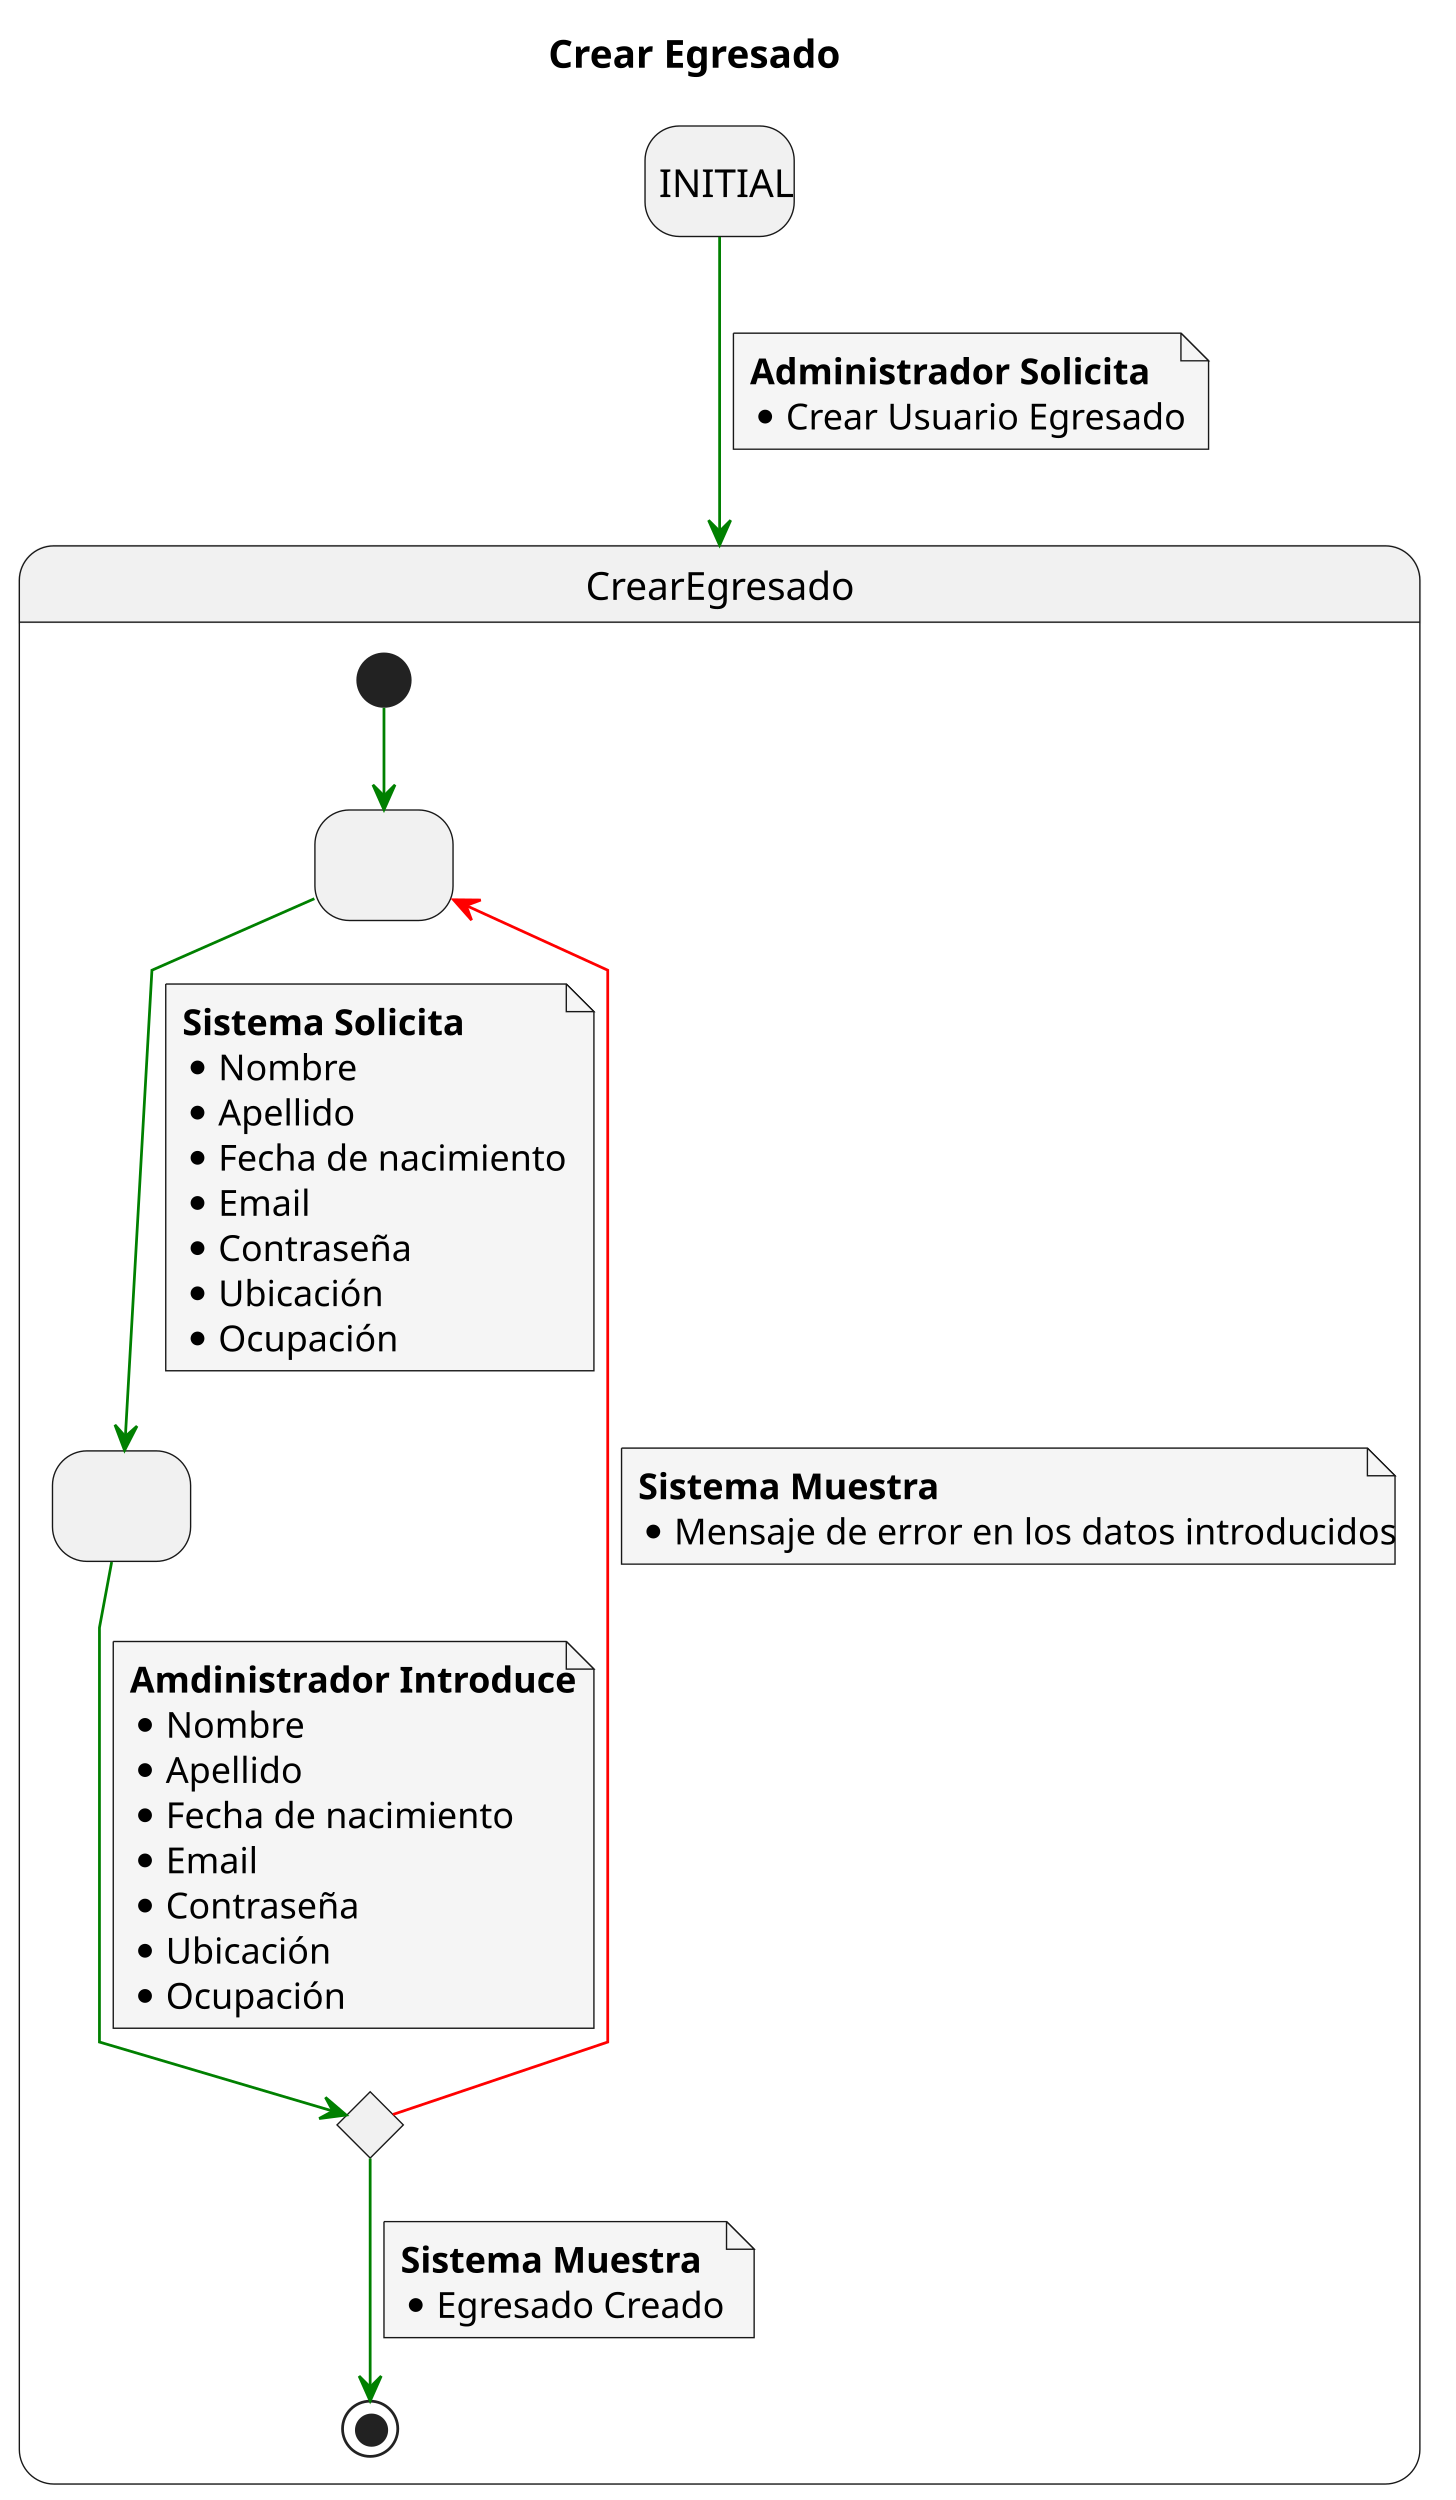
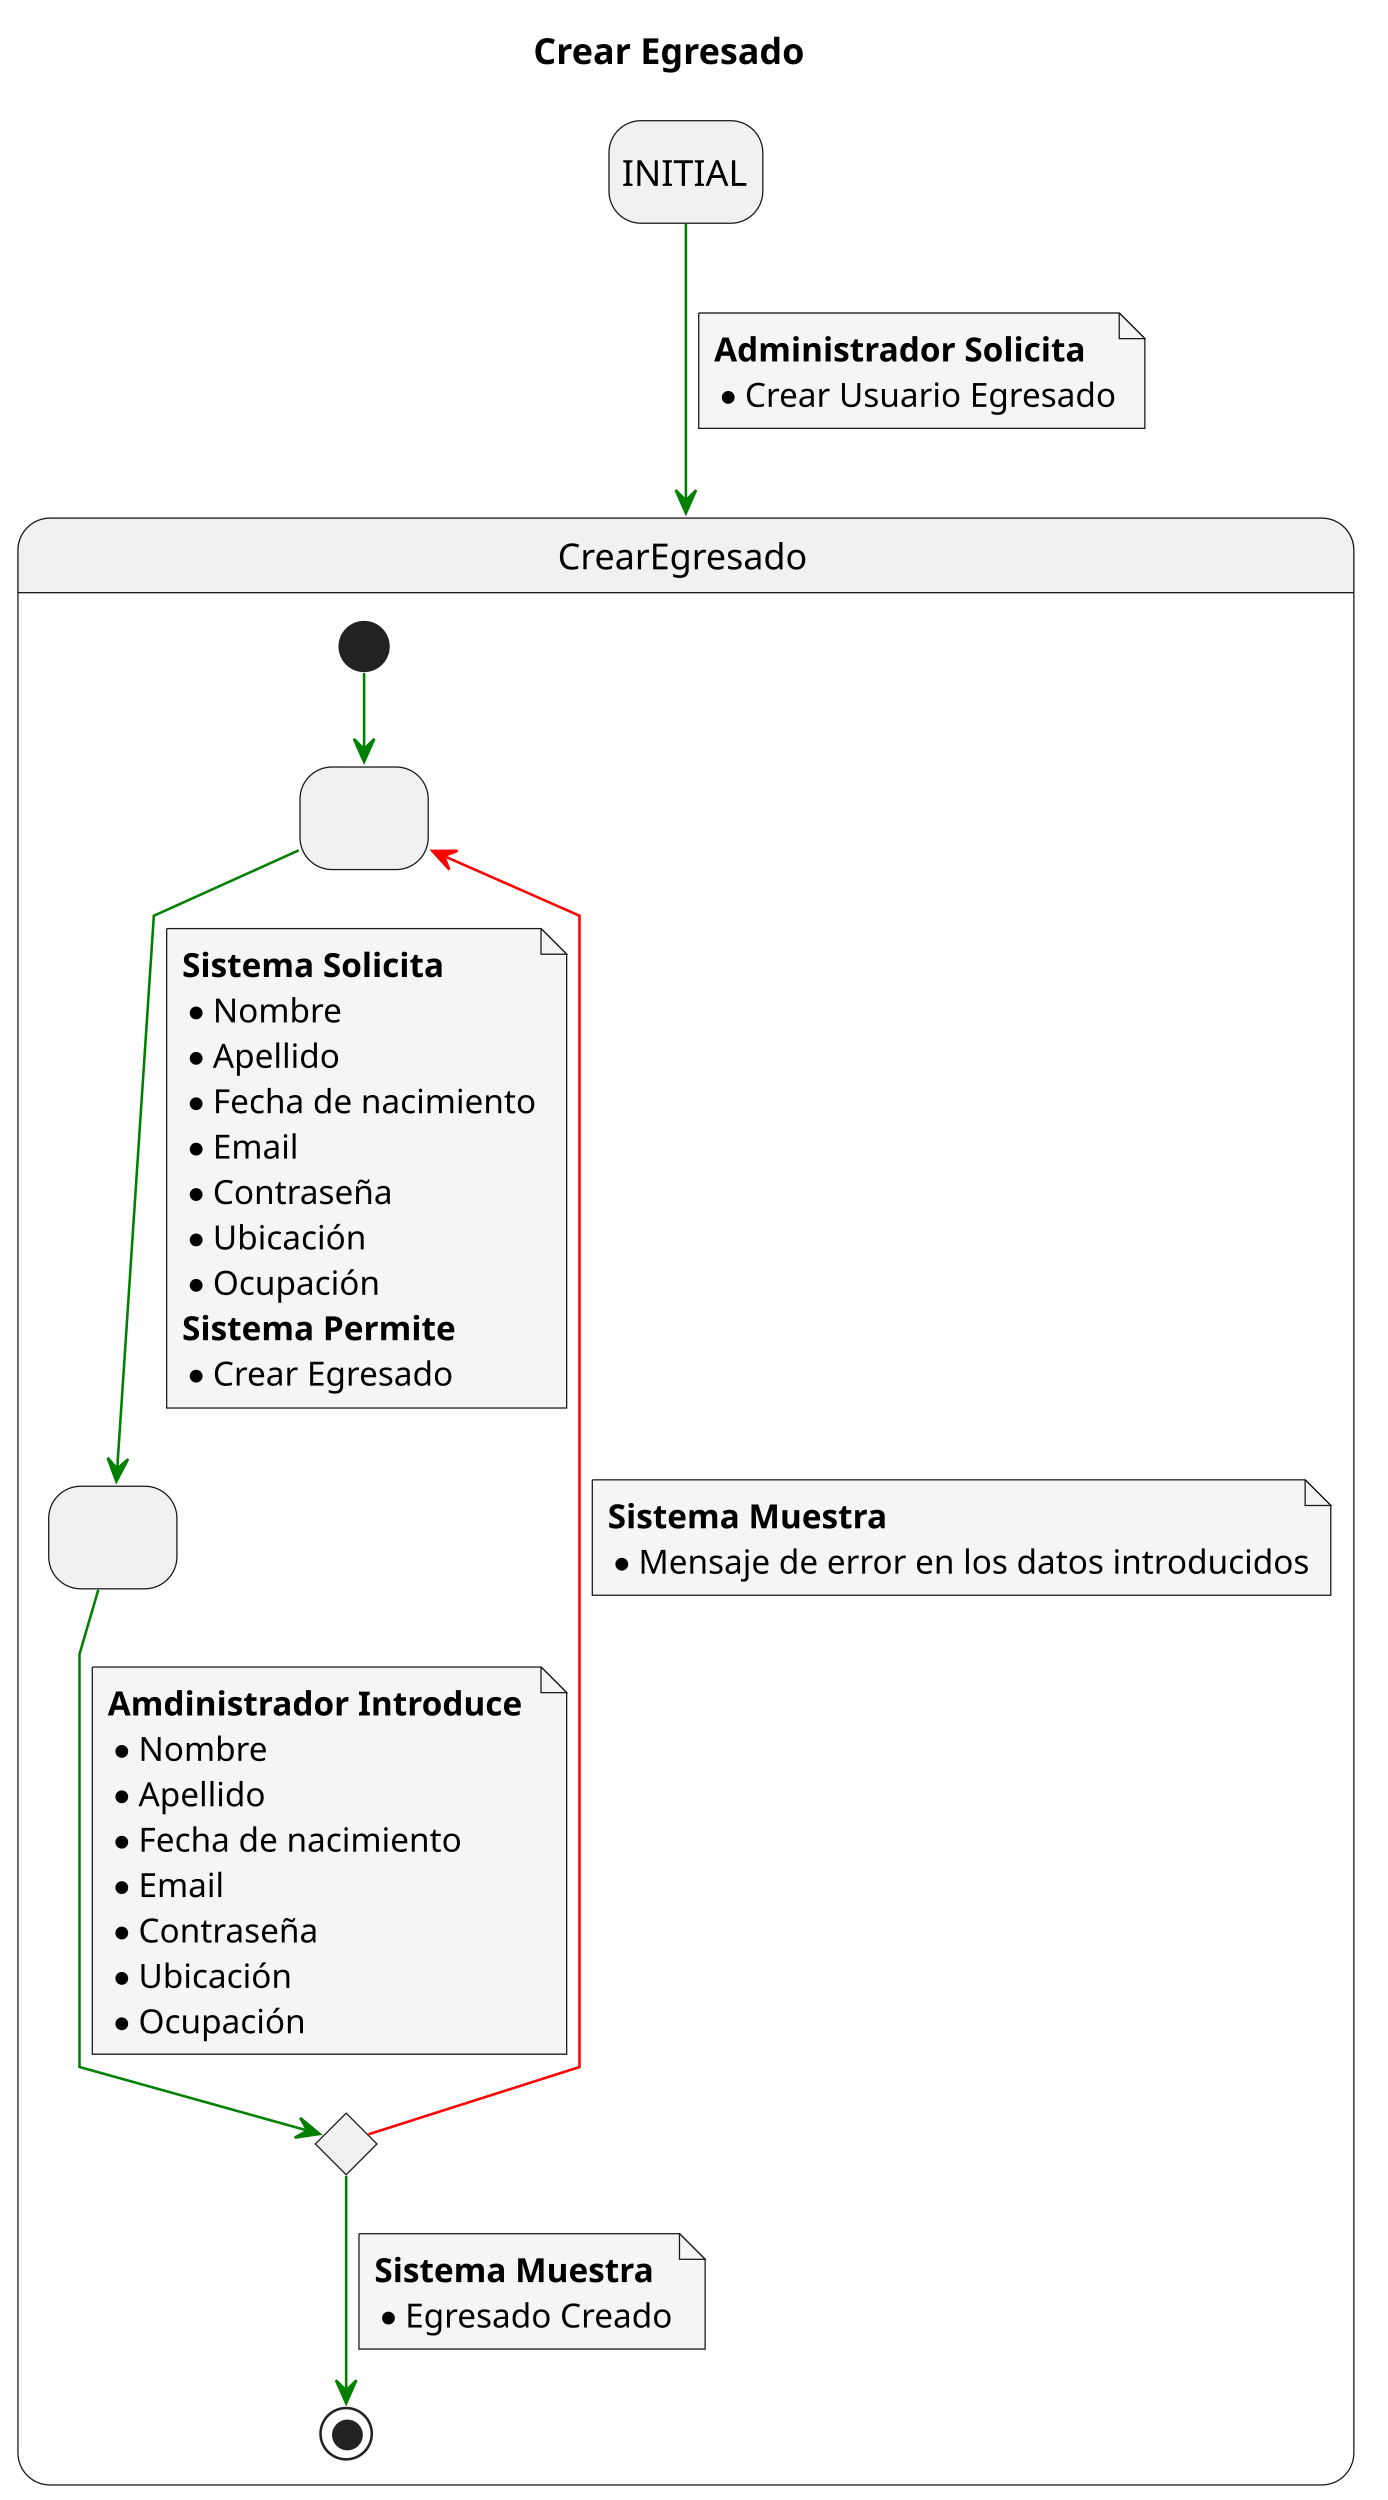
- <svg xmlns="http://www.w3.org/2000/svg" contentStyleType="text/css" height="905px" preserveAspectRatio="none" style="width:527px;height:905px;background:#FFFFFF;" version="1.1" viewBox="0 0 527 905" width="527px" zoomAndPan="magnify">
+ <svg xmlns="http://www.w3.org/2000/svg" contentStyleType="text/css" height="975px" preserveAspectRatio="none" style="width:541px;height:975px;background:#FFFFFF;" version="1.1" viewBox="0 0 541 975" width="541px" zoomAndPan="magnify">
  <defs />
  <g>
-     <rect fill="none" height="27.609" id="_title" style="stroke:none;stroke-width:1.0;" width="120" x="193.5" y="5" />
-     <text fill="#000000" font-family="sans-serif" font-size="14" font-weight="bold" lengthAdjust="spacing" textLength="110" x="198.5" y="24.533">Crear Egresado</text>
-     <rect fill="#F1F1F1" height="40" rx="12.5" ry="12.5" style="stroke:#181818;stroke-width:0.5;" width="54" x="233.5" y="45.609" />
-     <text fill="#000000" font-family="sans-serif" font-size="14" lengthAdjust="spacing" textLength="44" x="238.5" y="71.338">INITIAL</text>
-     <path d="M19.5,197.609 L501.5,197.609 A12.5,12.5 0 0 1 514,210.109 L514,225.219 L7,225.219 L7,210.109 A12.5,12.5 0 0 1 19.5,197.609 " fill="#F1F1F1" style="stroke:#F1F1F1;stroke-width:1.0;" />
-     <rect fill="none" height="701.609" rx="12.5" ry="12.5" style="stroke:#181818;stroke-width:0.5;" width="507" x="7" y="197.609" />
-     <line style="stroke:#181818;stroke-width:0.5;" x1="7" x2="514" y1="225.219" y2="225.219" />
-     <text fill="#000000" font-family="sans-serif" font-size="14" lengthAdjust="spacing" textLength="97" x="212" y="217.143">CrearEgresado</text>
-     <rect fill="#F1F1F1" height="40" rx="12.5" ry="12.5" style="stroke:#181818;stroke-width:0.5;" width="50" x="114" y="293.219" />
-     <text fill="#000000" font-family="sans-serif" font-size="14" lengthAdjust="spacing" textLength="4" x="137" y="318.947"> </text>
-     <rect fill="#F1F1F1" height="40" rx="12.5" ry="12.5" style="stroke:#181818;stroke-width:0.5;" width="50" x="19" y="525.219" />
-     <text fill="#000000" font-family="sans-serif" font-size="14" lengthAdjust="spacing" textLength="4" x="42" y="550.947"> </text>
+     <rect fill="none" height="29.068" id="_title" style="stroke:none;stroke-width:1.0;" width="115" x="203" y="5" />
+     <text fill="#000000" font-family="sans-serif" font-size="14" font-weight="bold" lengthAdjust="spacing" textLength="105" x="208" y="24.966">Crear Egresado</text>
+     <rect fill="#F1F1F1" height="40" rx="12.5" ry="12.5" style="stroke:#181818;stroke-width:0.5;" width="60" x="237.5" y="47.068" />
+     <text fill="#000000" font-family="sans-serif" font-size="14" lengthAdjust="spacing" textLength="50" x="242.5" y="72.5">INITIAL</text>
+     <path d="M19.5,202.068 L515.5,202.068 A12.5,12.5 0 0 1 528,214.568 L528,231.136 L7,231.136 L7,214.568 A12.5,12.5 0 0 1 19.5,202.068 " fill="#F1F1F1" style="stroke:#F1F1F1;stroke-width:1.0;" />
+     <rect fill="none" height="767.068" rx="12.5" ry="12.5" style="stroke:#181818;stroke-width:0.5;" width="521" x="7" y="202.068" />
+     <line style="stroke:#181818;stroke-width:0.5;" x1="7" x2="528" y1="231.136" y2="231.136" />
+     <text fill="#000000" font-family="sans-serif" font-size="14" lengthAdjust="spacing" textLength="100" x="217.5" y="222.034">CrearEgresado</text>
+     <rect fill="#F1F1F1" height="40" rx="12.5" ry="12.5" style="stroke:#181818;stroke-width:0.5;" width="50" x="117" y="299.136" />
+     <text fill="#000000" font-family="sans-serif" font-size="14" lengthAdjust="spacing" textLength="4" x="140" y="324.568"> </text>
+     <rect fill="#F1F1F1" height="40" rx="12.5" ry="12.5" style="stroke:#181818;stroke-width:0.5;" width="50" x="19" y="579.636" />
+     <text fill="#000000" font-family="sans-serif" font-size="14" lengthAdjust="spacing" textLength="4" x="42" y="605.068"> </text>
    <g id="elem_4">
-       <polygon fill="#F1F1F1" points="134,757.219,146,769.219,134,781.219,122,769.219,134,757.219" style="stroke:#181818;stroke-width:0.5;" />
+       <polygon fill="#F1F1F1" points="135,824.136,147,836.136,135,848.136,123,836.136,135,824.136" style="stroke:#181818;stroke-width:0.5;" />
    </g>
-     <ellipse cx="139" cy="246.219" fill="#222222" rx="10" ry="10" style="stroke:none;stroke-width:1.0;" />
-     <ellipse cx="134" cy="879.219" fill="none" rx="10" ry="10" style="stroke:#222222;stroke-width:1.0;" />
-     <ellipse cx="134.5" cy="879.719" fill="#222222" rx="6" ry="6" style="stroke:none;stroke-width:1.0;" />
+     <ellipse cx="142" cy="252.136" fill="#222222" rx="10" ry="10" style="stroke:none;stroke-width:1.0;" />
+     <ellipse cx="135" cy="949.136" fill="none" rx="10" ry="10" style="stroke:#222222;stroke-width:1.0;" />
+     <ellipse cx="135.5" cy="949.636" fill="#222222" rx="6" ry="6" style="stroke:none;stroke-width:1.0;" />
    <g id="link_*start*CrearEgresado_2">
-       <path d="M139,256.259 C139,264.409 139,276.779 139,287.819 " fill="none" id="*start*CrearEgresado-to-2" style="stroke:#008000;stroke-width:1.0;" />
-       <polygon fill="#008000" points="139,293.109,143,284.109,139,288.109,135,284.109,139,293.109" style="stroke:#008000;stroke-width:1.0;" />
+       <path d="M142,262.446 C142,270.236 142,281.736 142,292.266 " fill="none" id="*start*CrearEgresado-to-2" style="stroke:#008000;stroke-width:1.0;" />
+       <polygon fill="#008000" points="142,297.146,146,288.146,142,292.146,138,288.146,142,297.146" style="stroke:#008000;stroke-width:1.0;" />
    </g>
    <g id="link_2_3">
-       <path d="M113.8,325.319 C89.05,336.219 55,351.219 55,351.219 C55,351.219 48.34,468.029 45.39,519.899 " fill="none" id="2-to-3" style="stroke:#008000;stroke-width:1.0;" />
-       <polygon fill="#008000" points="45.09,525.009,49.597,516.252,45.375,520.017,41.61,515.795,45.09,525.009" style="stroke:#008000;stroke-width:1.0;" />
-       <path d="M60,356.219 L60,496.219 L215,496.219 L215,366.219 L205,356.219 L60,356.219 " fill="#F5F5F5" style="stroke:#181818;stroke-width:0.5;" />
-       <path d="M205,356.219 L205,366.219 L215,366.219 L205,356.219 " fill="#F5F5F5" style="stroke:#181818;stroke-width:0.5;" />
-       <text fill="#000000" font-family="sans-serif" font-size="13" font-weight="bold" lengthAdjust="spacing" textLength="103" x="66" y="374.714">Sistema Solicita</text>
-       <ellipse cx="71.5" cy="386.422" fill="#000000" rx="2.5" ry="2.5" style="stroke:#000000;stroke-width:0.0;" />
-       <text fill="#000000" font-family="sans-serif" font-size="13" lengthAdjust="spacing" textLength="45" x="79" y="391.065">Nombre</text>
-       <ellipse cx="71.5" cy="402.773" fill="#000000" rx="2.5" ry="2.5" style="stroke:#000000;stroke-width:0.0;" />
-       <text fill="#000000" font-family="sans-serif" font-size="13" lengthAdjust="spacing" textLength="46" x="79" y="407.417">Apellido</text>
-       <ellipse cx="71.5" cy="419.125" fill="#000000" rx="2.5" ry="2.5" style="stroke:#000000;stroke-width:0.0;" />
-       <text fill="#000000" font-family="sans-serif" font-size="13" lengthAdjust="spacing" textLength="121" x="79" y="423.769">Fecha de nacimiento</text>
-       <ellipse cx="71.5" cy="435.477" fill="#000000" rx="2.5" ry="2.5" style="stroke:#000000;stroke-width:0.0;" />
-       <text fill="#000000" font-family="sans-serif" font-size="13" lengthAdjust="spacing" textLength="33" x="79" y="440.12">Email</text>
-       <ellipse cx="71.5" cy="451.828" fill="#000000" rx="2.5" ry="2.5" style="stroke:#000000;stroke-width:0.0;" />
-       <text fill="#000000" font-family="sans-serif" font-size="13" lengthAdjust="spacing" textLength="66" x="79" y="456.472">Contraseña</text>
-       <ellipse cx="71.5" cy="468.18" fill="#000000" rx="2.5" ry="2.5" style="stroke:#000000;stroke-width:0.0;" />
-       <text fill="#000000" font-family="sans-serif" font-size="13" lengthAdjust="spacing" textLength="57" x="79" y="472.823">Ubicación</text>
-       <ellipse cx="71.5" cy="484.531" fill="#000000" rx="2.5" ry="2.5" style="stroke:#000000;stroke-width:0.0;" />
-       <text fill="#000000" font-family="sans-serif" font-size="13" lengthAdjust="spacing" textLength="62" x="79" y="489.175">Ocupación</text>
+       <path d="M116.5,331.636 C92.43,342.506 60,357.136 60,357.136 C60,357.136 49.83,510.586 45.71,572.846 " fill="none" id="2-to-3" style="stroke:#008000;stroke-width:1.0;" />
+       <polygon fill="#008000" points="45.38,577.776,49.963,569.058,45.709,572.787,41.98,568.532,45.38,577.776" style="stroke:#008000;stroke-width:1.0;" />
+       <path d="M65,362.136 L65,549.136 L221,549.136 L221,372.136 L211,362.136 L65,362.136 " fill="#F5F5F5" style="stroke:#181818;stroke-width:0.5;" />
+       <path d="M211,362.136 L211,372.136 L221,372.136 L211,362.136 " fill="#F5F5F5" style="stroke:#181818;stroke-width:0.5;" />
+       <text fill="#000000" font-family="sans-serif" font-size="13" font-weight="bold" lengthAdjust="spacing" textLength="103" x="71" y="381.033">Sistema Solicita</text>
+       <ellipse cx="76.5" cy="395.048" fill="#000000" rx="2.5" ry="2.5" style="stroke:#000000;stroke-width:0.0;" />
+       <text fill="#000000" font-family="sans-serif" font-size="13" lengthAdjust="spacing" textLength="50" x="83" y="398.739">Nombre</text>
+       <ellipse cx="76.5" cy="412.754" fill="#000000" rx="2.5" ry="2.5" style="stroke:#000000;stroke-width:0.0;" />
+       <text fill="#000000" font-family="sans-serif" font-size="13" lengthAdjust="spacing" textLength="48" x="83" y="416.445">Apellido</text>
+       <ellipse cx="76.5" cy="430.46" fill="#000000" rx="2.5" ry="2.5" style="stroke:#000000;stroke-width:0.0;" />
+       <text fill="#000000" font-family="sans-serif" font-size="13" lengthAdjust="spacing" textLength="123" x="83" y="434.151">Fecha de nacimiento</text>
+       <ellipse cx="76.5" cy="448.166" fill="#000000" rx="2.5" ry="2.5" style="stroke:#000000;stroke-width:0.0;" />
+       <text fill="#000000" font-family="sans-serif" font-size="13" lengthAdjust="spacing" textLength="32" x="83" y="451.857">Email</text>
+       <ellipse cx="76.5" cy="465.872" fill="#000000" rx="2.5" ry="2.5" style="stroke:#000000;stroke-width:0.0;" />
+       <text fill="#000000" font-family="sans-serif" font-size="13" lengthAdjust="spacing" textLength="69" x="83" y="469.563">Contraseña</text>
+       <ellipse cx="76.5" cy="483.578" fill="#000000" rx="2.5" ry="2.5" style="stroke:#000000;stroke-width:0.0;" />
+       <text fill="#000000" font-family="sans-serif" font-size="13" lengthAdjust="spacing" textLength="59" x="83" y="487.269">Ubicación</text>
+       <ellipse cx="76.5" cy="501.284" fill="#000000" rx="2.5" ry="2.5" style="stroke:#000000;stroke-width:0.0;" />
+       <text fill="#000000" font-family="sans-serif" font-size="13" lengthAdjust="spacing" textLength="64" x="83" y="504.975">Ocupación</text>
+       <text fill="#000000" font-family="sans-serif" font-size="13" font-weight="bold" lengthAdjust="spacing" textLength="108" x="71" y="522.681">Sistema Permite</text>
+       <ellipse cx="76.5" cy="536.696" fill="#000000" rx="2.5" ry="2.5" style="stroke:#000000;stroke-width:0.0;" />
+       <text fill="#000000" font-family="sans-serif" font-size="13" lengthAdjust="spacing" textLength="91" x="83" y="540.387">Crear Egresado</text>
    </g>
    <g id="link_3_4">
-       <path d="M40.42,565.459 C38.29,576.909 36,589.219 36,589.219 C36,589.219 36,739.219 36,739.219 C36,739.219 93.41,756.209 120.35,764.179 " fill="none" id="3-to-4" style="stroke:#008000;stroke-width:1.0;" />
-       <polygon fill="#008000" points="125.3,765.649,117.815,759.248,120.508,764.222,115.533,766.915,125.3,765.649" style="stroke:#008000;stroke-width:1.0;" />
-       <path d="M41,594.219 L41,734.219 L215,734.219 L215,604.219 L205,594.219 L41,594.219 " fill="#F5F5F5" style="stroke:#181818;stroke-width:0.5;" />
-       <path d="M205,594.219 L205,604.219 L215,604.219 L205,594.219 " fill="#F5F5F5" style="stroke:#181818;stroke-width:0.5;" />
-       <text fill="#000000" font-family="sans-serif" font-size="13" font-weight="bold" lengthAdjust="spacing" textLength="153" x="47" y="612.714">Amdinistrador Introduce</text>
-       <ellipse cx="52.5" cy="624.422" fill="#000000" rx="2.5" ry="2.5" style="stroke:#000000;stroke-width:0.0;" />
-       <text fill="#000000" font-family="sans-serif" font-size="13" lengthAdjust="spacing" textLength="45" x="60" y="629.065">Nombre</text>
-       <ellipse cx="52.5" cy="640.773" fill="#000000" rx="2.5" ry="2.5" style="stroke:#000000;stroke-width:0.0;" />
-       <text fill="#000000" font-family="sans-serif" font-size="13" lengthAdjust="spacing" textLength="46" x="60" y="645.417">Apellido</text>
-       <ellipse cx="52.5" cy="657.125" fill="#000000" rx="2.5" ry="2.5" style="stroke:#000000;stroke-width:0.0;" />
-       <text fill="#000000" font-family="sans-serif" font-size="13" lengthAdjust="spacing" textLength="121" x="60" y="661.769">Fecha de nacimiento</text>
-       <ellipse cx="52.5" cy="673.477" fill="#000000" rx="2.5" ry="2.5" style="stroke:#000000;stroke-width:0.0;" />
-       <text fill="#000000" font-family="sans-serif" font-size="13" lengthAdjust="spacing" textLength="33" x="60" y="678.12">Email</text>
-       <ellipse cx="52.5" cy="689.828" fill="#000000" rx="2.5" ry="2.5" style="stroke:#000000;stroke-width:0.0;" />
-       <text fill="#000000" font-family="sans-serif" font-size="13" lengthAdjust="spacing" textLength="66" x="60" y="694.472">Contraseña</text>
-       <ellipse cx="52.5" cy="706.18" fill="#000000" rx="2.5" ry="2.5" style="stroke:#000000;stroke-width:0.0;" />
-       <text fill="#000000" font-family="sans-serif" font-size="13" lengthAdjust="spacing" textLength="57" x="60" y="710.823">Ubicación</text>
-       <ellipse cx="52.5" cy="722.531" fill="#000000" rx="2.5" ry="2.5" style="stroke:#000000;stroke-width:0.0;" />
-       <text fill="#000000" font-family="sans-serif" font-size="13" lengthAdjust="spacing" textLength="62" x="60" y="727.175">Ocupación</text>
+       <path d="M38.34,620.026 C34.83,632.016 31,645.136 31,645.136 C31,645.136 31,806.136 31,806.136 C31,806.136 91.49,823.006 120.2,831.006 " fill="none" id="3-to-4" style="stroke:#008000;stroke-width:1.0;" />
+       <polygon fill="#008000" points="124.68,832.256,117.086,825.985,119.864,830.913,114.936,833.691,124.68,832.256" style="stroke:#008000;stroke-width:1.0;" />
+       <path d="M36,650.136 L36,801.136 L221,801.136 L221,660.136 L211,650.136 L36,650.136 " fill="#F5F5F5" style="stroke:#181818;stroke-width:0.5;" />
+       <path d="M211,650.136 L211,660.136 L221,660.136 L211,650.136 " fill="#F5F5F5" style="stroke:#181818;stroke-width:0.5;" />
+       <text fill="#000000" font-family="sans-serif" font-size="13" font-weight="bold" lengthAdjust="spacing" textLength="164" x="42" y="669.033">Amdinistrador Introduce</text>
+       <ellipse cx="47.5" cy="683.048" fill="#000000" rx="2.5" ry="2.5" style="stroke:#000000;stroke-width:0.0;" />
+       <text fill="#000000" font-family="sans-serif" font-size="13" lengthAdjust="spacing" textLength="50" x="54" y="686.739">Nombre</text>
+       <ellipse cx="47.5" cy="700.754" fill="#000000" rx="2.5" ry="2.5" style="stroke:#000000;stroke-width:0.0;" />
+       <text fill="#000000" font-family="sans-serif" font-size="13" lengthAdjust="spacing" textLength="48" x="54" y="704.445">Apellido</text>
+       <ellipse cx="47.5" cy="718.46" fill="#000000" rx="2.5" ry="2.5" style="stroke:#000000;stroke-width:0.0;" />
+       <text fill="#000000" font-family="sans-serif" font-size="13" lengthAdjust="spacing" textLength="123" x="54" y="722.151">Fecha de nacimiento</text>
+       <ellipse cx="47.5" cy="736.166" fill="#000000" rx="2.5" ry="2.5" style="stroke:#000000;stroke-width:0.0;" />
+       <text fill="#000000" font-family="sans-serif" font-size="13" lengthAdjust="spacing" textLength="32" x="54" y="739.857">Email</text>
+       <ellipse cx="47.5" cy="753.872" fill="#000000" rx="2.5" ry="2.5" style="stroke:#000000;stroke-width:0.0;" />
+       <text fill="#000000" font-family="sans-serif" font-size="13" lengthAdjust="spacing" textLength="69" x="54" y="757.563">Contraseña</text>
+       <ellipse cx="47.5" cy="771.578" fill="#000000" rx="2.5" ry="2.5" style="stroke:#000000;stroke-width:0.0;" />
+       <text fill="#000000" font-family="sans-serif" font-size="13" lengthAdjust="spacing" textLength="59" x="54" y="775.269">Ubicación</text>
+       <ellipse cx="47.5" cy="789.284" fill="#000000" rx="2.5" ry="2.5" style="stroke:#000000;stroke-width:0.0;" />
+       <text fill="#000000" font-family="sans-serif" font-size="13" lengthAdjust="spacing" textLength="64" x="54" y="792.975">Ocupación</text>
    </g>
    <g id="link_4_*end*CrearEgresado">
-       <path d="M134,781.369 C134,801.149 134,842.309 134,864.059 " fill="none" id="4-to-*end*CrearEgresado" style="stroke:#008000;stroke-width:1.0;" />
-       <polygon fill="#008000" points="134,869.139,138,860.139,134,864.139,130,860.139,134,869.139" style="stroke:#008000;stroke-width:1.0;" />
-       <path d="M139,804.219 L139,846.219 L273,846.219 L273,814.219 L263,804.219 L139,804.219 " fill="#F5F5F5" style="stroke:#181818;stroke-width:0.5;" />
-       <path d="M263,804.219 L263,814.219 L273,814.219 L263,804.219 " fill="#F5F5F5" style="stroke:#181818;stroke-width:0.5;" />
-       <text fill="#000000" font-family="sans-serif" font-size="13" font-weight="bold" lengthAdjust="spacing" textLength="105" x="145" y="822.714">Sistema Muestra</text>
-       <ellipse cx="150.5" cy="834.422" fill="#000000" rx="2.5" ry="2.5" style="stroke:#000000;stroke-width:0.0;" />
-       <text fill="#000000" font-family="sans-serif" font-size="13" lengthAdjust="spacing" textLength="100" x="158" y="839.065">Egresado Creado</text>
+       <path d="M135,848.596 C135,868.576 135,909.806 135,932.426 " fill="none" id="4-to-*end*CrearEgresado" style="stroke:#008000;stroke-width:1.0;" />
+       <polygon fill="#008000" points="135,937.296,139,928.296,135,932.296,131,928.296,135,937.296" style="stroke:#008000;stroke-width:1.0;" />
+       <path d="M140,871.136 L140,916.136 L275,916.136 L275,881.136 L265,871.136 L140,871.136 " fill="#F5F5F5" style="stroke:#181818;stroke-width:0.5;" />
+       <path d="M265,871.136 L265,881.136 L275,881.136 L265,871.136 " fill="#F5F5F5" style="stroke:#181818;stroke-width:0.5;" />
+       <text fill="#000000" font-family="sans-serif" font-size="13" font-weight="bold" lengthAdjust="spacing" textLength="110" x="146" y="890.033">Sistema Muestra</text>
+       <ellipse cx="151.5" cy="904.048" fill="#000000" rx="2.5" ry="2.5" style="stroke:#000000;stroke-width:0.0;" />
+       <text fill="#000000" font-family="sans-serif" font-size="13" lengthAdjust="spacing" textLength="102" x="158" y="907.739">Egresado Creado</text>
    </g>
    <g id="link_4_2">
-       <path d="M142.25,765.439 C163.77,758.179 220,739.219 220,739.219 C220,739.219 220,351.219 220,351.219 C220,351.219 192.08,338.459 169.02,327.929 " fill="none" id="4-to-2" style="stroke:#FF0000;stroke-width:1.0;" />
-       <polygon fill="#FF0000" points="164.18,325.719,170.709,333.092,168.729,327.793,174.028,325.813,164.18,325.719" style="stroke:#FF0000;stroke-width:1.0;" />
-       <path d="M225,524.219 L225,566.219 L505,566.219 L505,534.219 L495,524.219 L225,524.219 " fill="#F5F5F5" style="stroke:#181818;stroke-width:0.5;" />
-       <path d="M495,524.219 L495,534.219 L505,534.219 L495,524.219 " fill="#F5F5F5" style="stroke:#181818;stroke-width:0.5;" />
-       <text fill="#000000" font-family="sans-serif" font-size="13" font-weight="bold" lengthAdjust="spacing" textLength="105" x="231" y="542.714">Sistema Muestra</text>
-       <ellipse cx="236.5" cy="554.422" fill="#000000" rx="2.5" ry="2.5" style="stroke:#000000;stroke-width:0.0;" />
-       <text fill="#000000" font-family="sans-serif" font-size="13" lengthAdjust="spacing" textLength="246" x="244" y="559.065">Mensaje de error en los datos introducidos</text>
+       <path d="M143.73,832.356 C166.5,825.096 226,806.136 226,806.136 C226,806.136 226,357.136 226,357.136 C226,357.136 197.06,344.386 173.15,333.856 " fill="none" id="4-to-2" style="stroke:#FF0000;stroke-width:1.0;" />
+       <polygon fill="#FF0000" points="168.59,331.846,175.213,339.135,173.166,333.862,178.439,331.814,168.59,331.846" style="stroke:#FF0000;stroke-width:1.0;" />
+       <path d="M231,577.136 L231,622.136 L519,622.136 L519,587.136 L509,577.136 L231,577.136 " fill="#F5F5F5" style="stroke:#181818;stroke-width:0.5;" />
+       <path d="M509,577.136 L509,587.136 L519,587.136 L509,577.136 " fill="#F5F5F5" style="stroke:#181818;stroke-width:0.5;" />
+       <text fill="#000000" font-family="sans-serif" font-size="13" font-weight="bold" lengthAdjust="spacing" textLength="110" x="237" y="596.033">Sistema Muestra</text>
+       <ellipse cx="242.5" cy="610.048" fill="#000000" rx="2.5" ry="2.5" style="stroke:#000000;stroke-width:0.0;" />
+       <text fill="#000000" font-family="sans-serif" font-size="13" lengthAdjust="spacing" textLength="255" x="249" y="613.739">Mensaje de error en los datos introducidos</text>
    </g>
    <g id="link_startState_CrearEgresado">
-       <path d="M260.5,85.759 C260.5,107.589 260.5,146.279 260.5,192.279 " fill="none" id="startState-to-CrearEgresado" style="stroke:#008000;stroke-width:1.0;" />
-       <polygon fill="#008000" points="260.5,197.339,264.5,188.339,260.5,192.339,256.5,188.339,260.5,197.339" style="stroke:#008000;stroke-width:1.0;" />
-       <path d="M265.5,120.609 L265.5,162.609 L437.5,162.609 L437.5,130.609 L427.5,120.609 L265.5,120.609 " fill="#F5F5F5" style="stroke:#181818;stroke-width:0.5;" />
-       <path d="M427.5,120.609 L427.5,130.609 L437.5,130.609 L427.5,120.609 " fill="#F5F5F5" style="stroke:#181818;stroke-width:0.5;" />
-       <text fill="#000000" font-family="sans-serif" font-size="13" font-weight="bold" lengthAdjust="spacing" textLength="141" x="271.5" y="139.105">Administrador Solicita</text>
-       <ellipse cx="277" cy="150.812" fill="#000000" rx="2.5" ry="2.5" style="stroke:#000000;stroke-width:0.0;" />
-       <text fill="#000000" font-family="sans-serif" font-size="13" lengthAdjust="spacing" textLength="138" x="284.5" y="155.456">Crear Usuario Egresado</text>
+       <path d="M267.5,87.378 C267.5,109.378 267.5,148.408 267.5,195.288 " fill="none" id="startState-to-CrearEgresado" style="stroke:#008000;stroke-width:1.0;" />
+       <polygon fill="#008000" points="267.5,200.138,271.5,191.138,267.5,195.138,263.5,191.138,267.5,200.138" style="stroke:#008000;stroke-width:1.0;" />
+       <path d="M272.5,122.068 L272.5,167.068 L446.5,167.068 L446.5,132.068 L436.5,122.068 L272.5,122.068 " fill="#F5F5F5" style="stroke:#181818;stroke-width:0.5;" />
+       <path d="M436.5,122.068 L436.5,132.068 L446.5,132.068 L436.5,122.068 " fill="#F5F5F5" style="stroke:#181818;stroke-width:0.5;" />
+       <text fill="#000000" font-family="sans-serif" font-size="13" font-weight="bold" lengthAdjust="spacing" textLength="146" x="278.5" y="140.965">Administrador Solicita</text>
+       <ellipse cx="284" cy="154.98" fill="#000000" rx="2.5" ry="2.5" style="stroke:#000000;stroke-width:0.0;" />
+       <text fill="#000000" font-family="sans-serif" font-size="13" lengthAdjust="spacing" textLength="141" x="290.5" y="158.671">Crear Usuario Egresado</text>
    </g>
  </g>
</svg>
